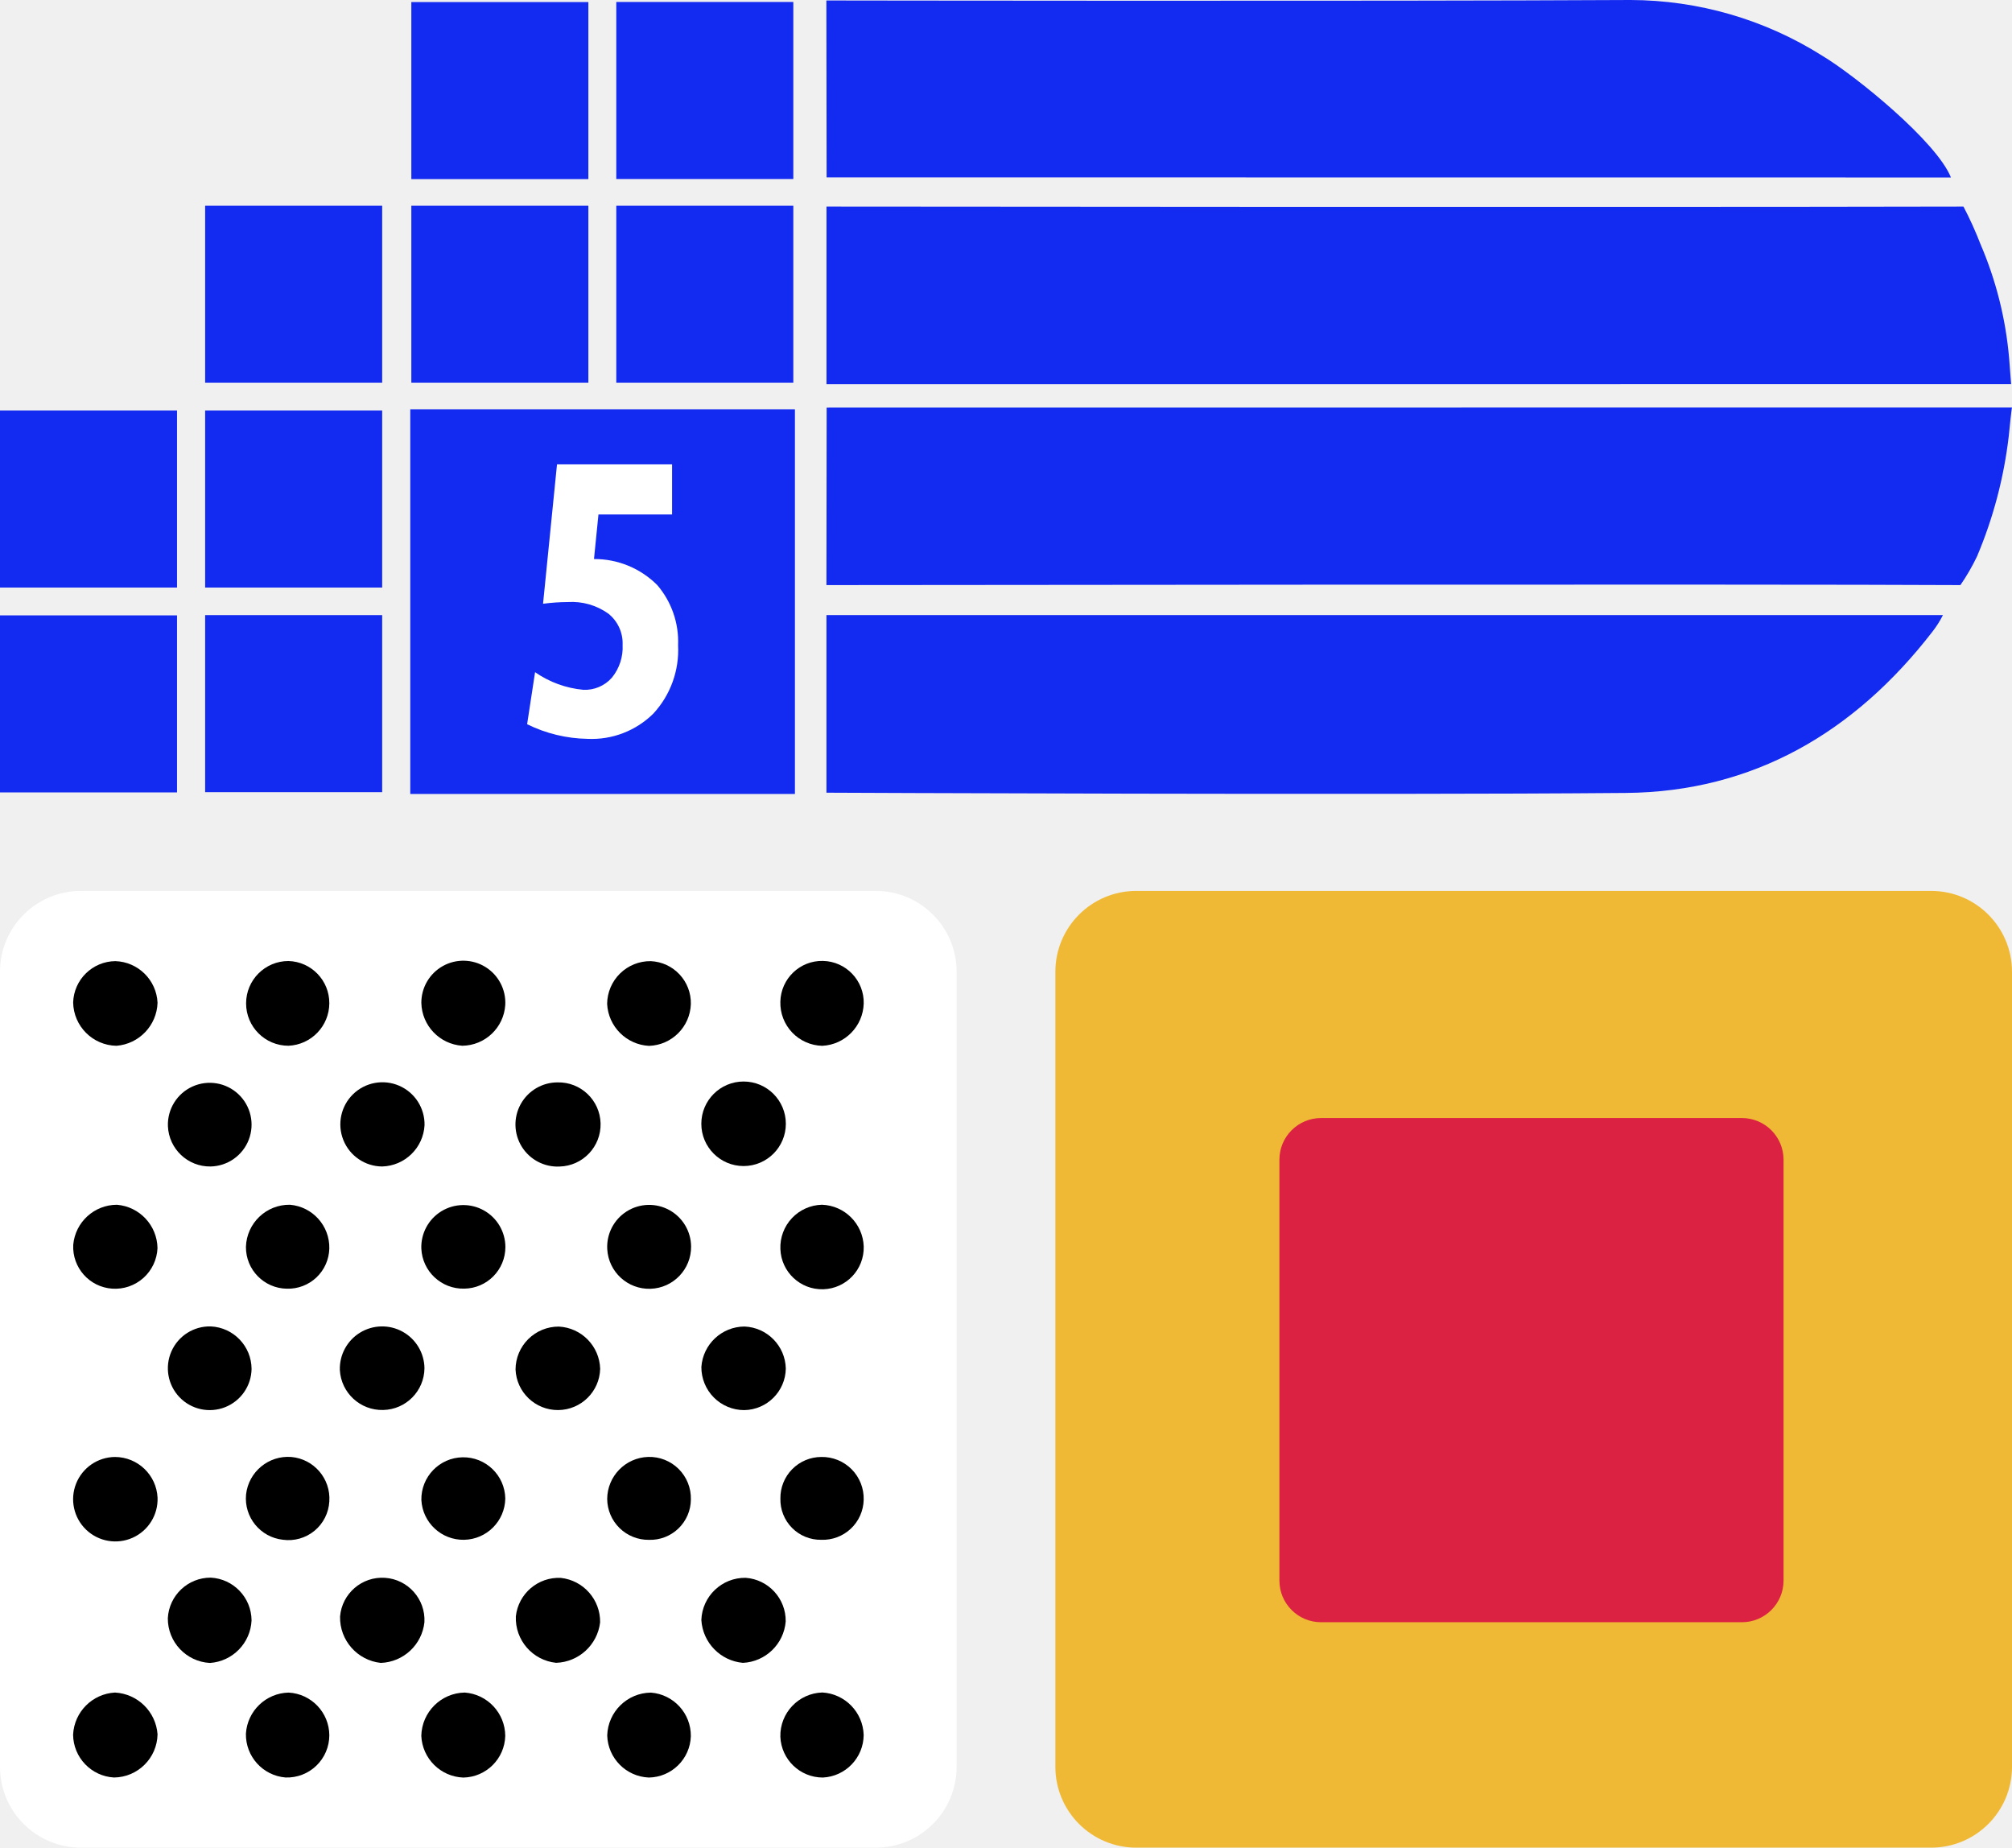
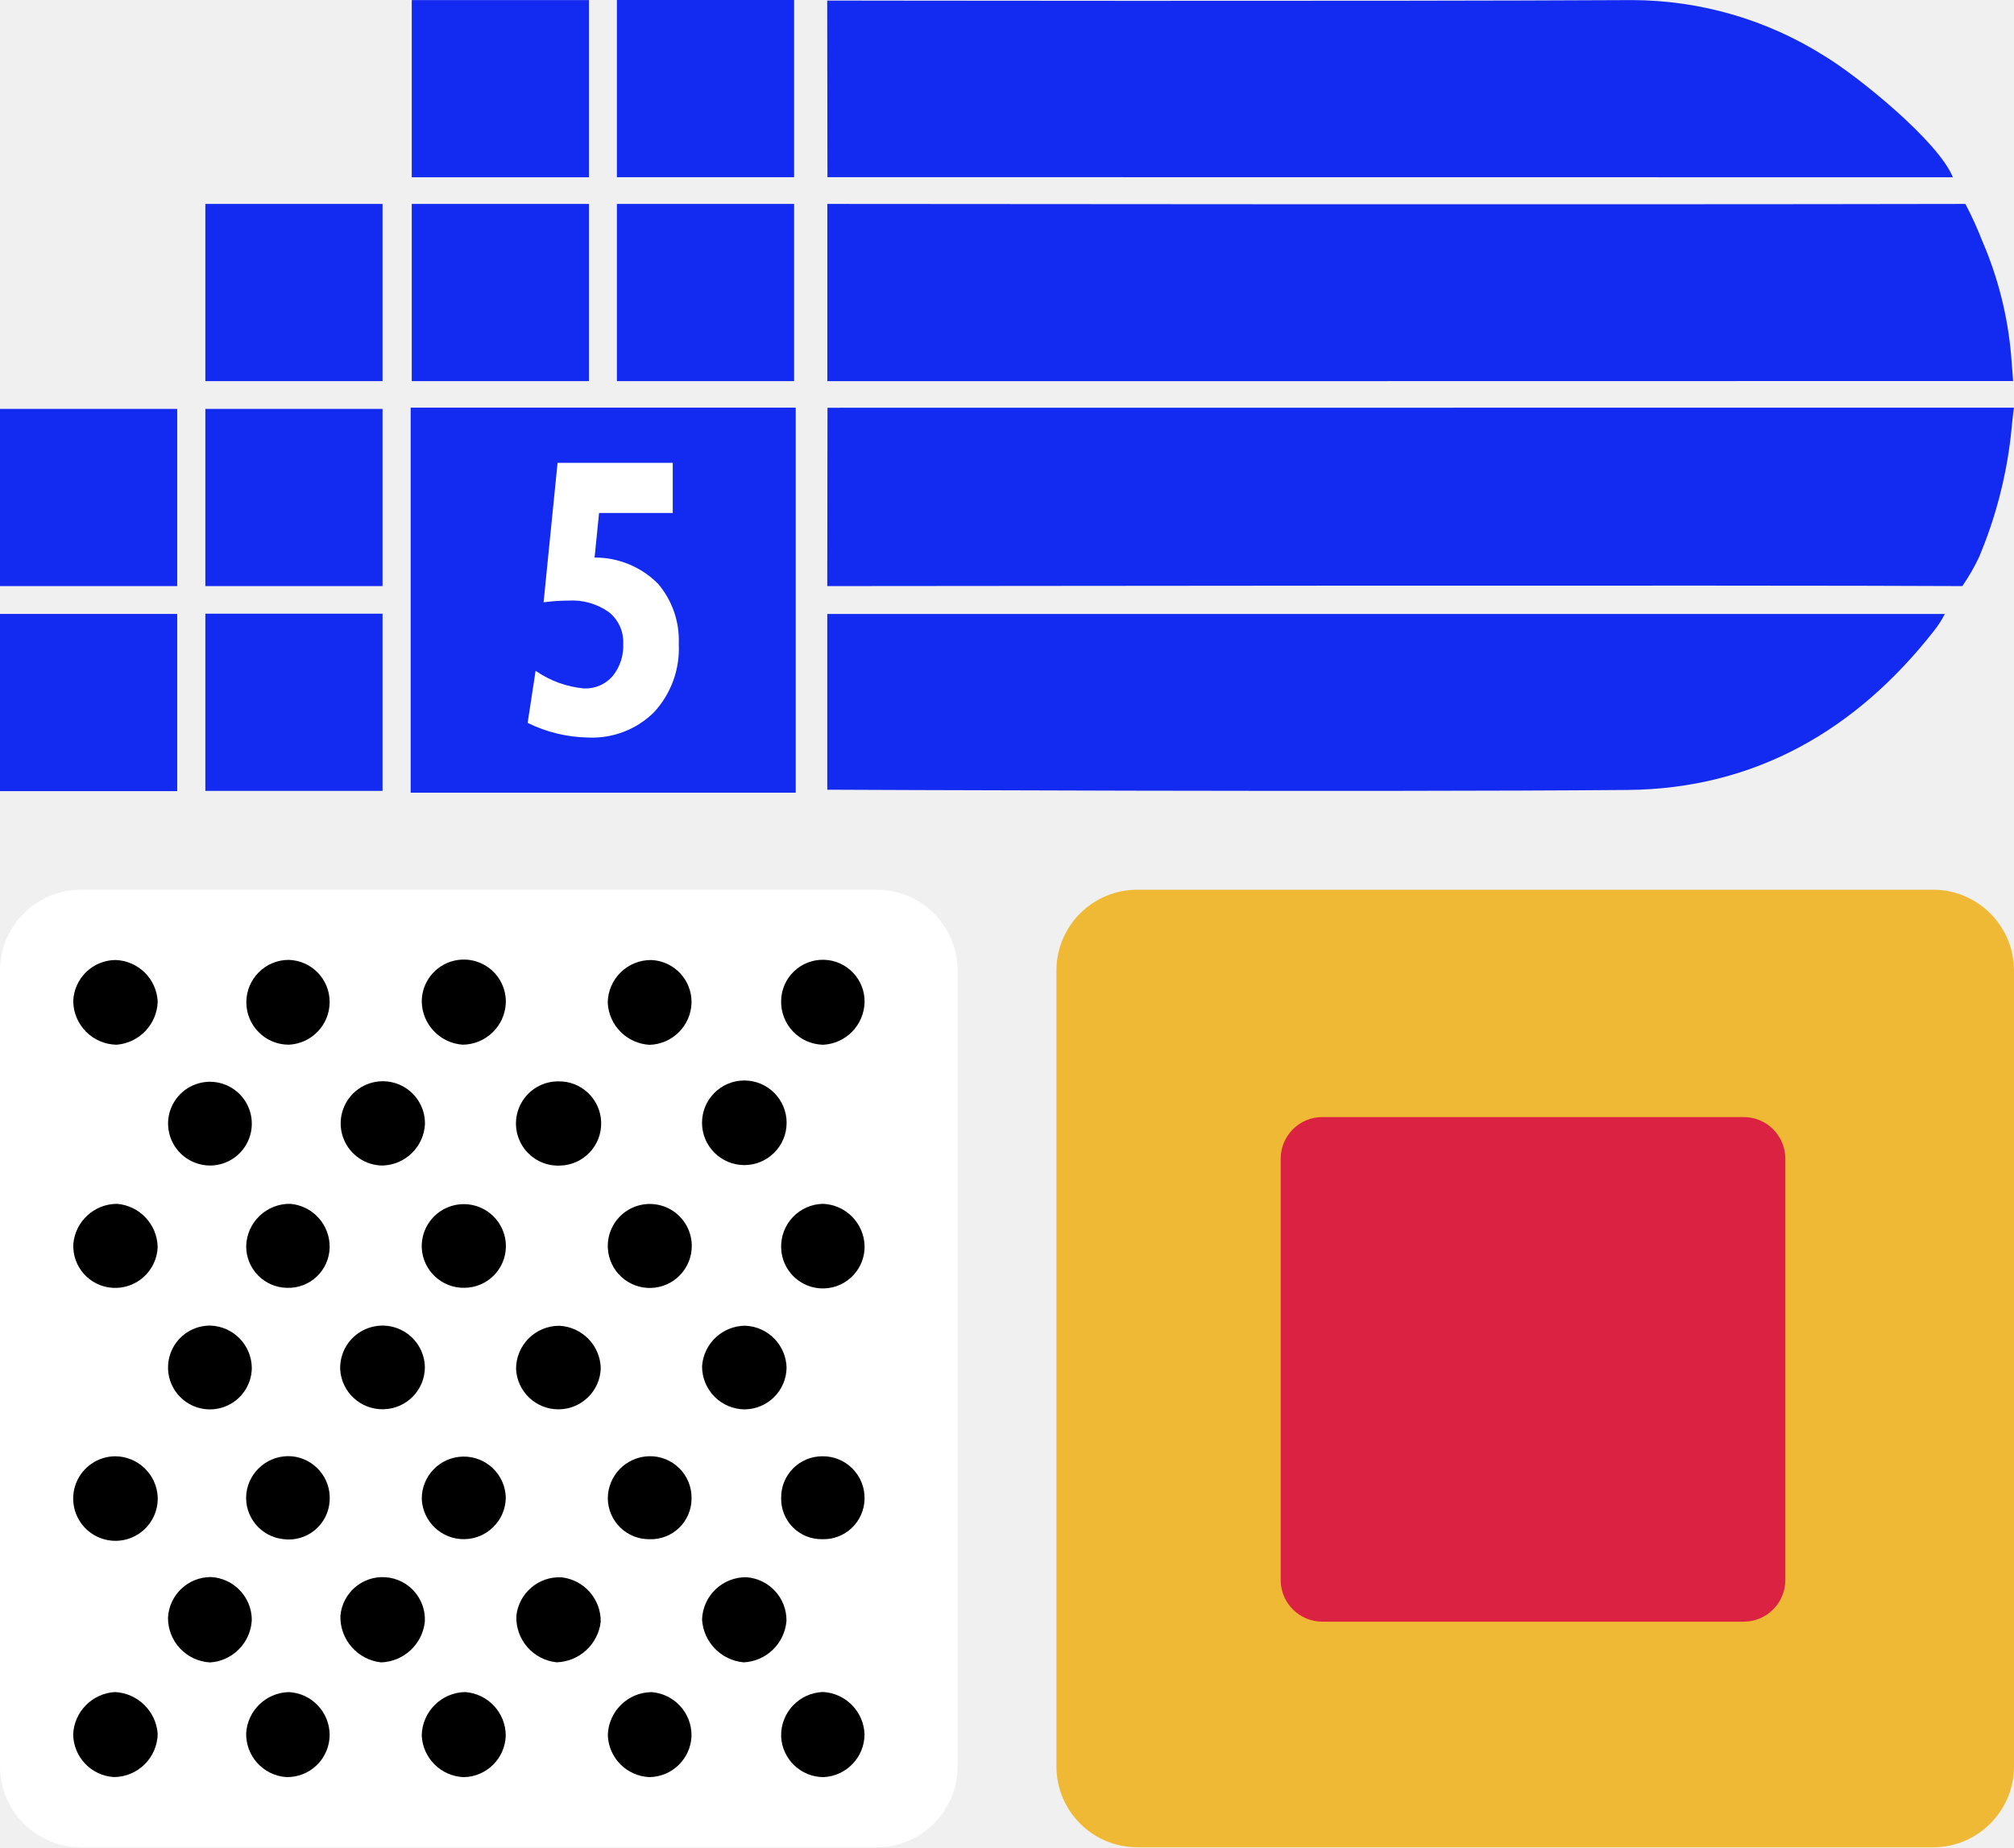
- <svg xmlns="http://www.w3.org/2000/svg" viewBox="0 0 158.347 145.398">
+ <svg xmlns="http://www.w3.org/2000/svg" viewBox="0 0 158.347 145.244">
  <g id="Layer_2" data-name="Layer 2">
    <g id="Arcadian_Valley" data-name="Arcadian Valley">
      <g>
        <g>
-           <rect y="70.11" width="75.288" height="75.288" rx="6.362" style="fill: #fff" />
+           <rect y="69.955" width="75.288" height="75.288" rx="6.362" style="fill: #fff" />
          <g>
-             <path d="M61.847,88.436a3.326,3.326,0,1,1-6.652-.003,3.326,3.326,0,0,1,6.652.003Z" />
-             <path d="M67.975,78.972a3.433,3.433,0,0,1-3.256,3.327,3.376,3.376,0,0,1-3.304-3.476,3.281,3.281,0,0,1,6.561.15Z" />
-             <path d="M16.585,124.15a3.392,3.392,0,0,1,3.213,3.364,3.518,3.518,0,0,1-3.278,3.35,3.501,3.501,0,0,1-3.312-3.52A3.371,3.371,0,0,1,16.585,124.15Z" />
-             <path d="M39.764,136.605a3.366,3.366,0,0,1-3.298,3.278,3.436,3.436,0,0,1-3.309-3.284,3.482,3.482,0,0,1,3.42-3.406A3.442,3.442,0,0,1,39.764,136.605Z" />
-             <path d="M19.799,107.721a3.294,3.294,0,1,1-3.212-3.341A3.368,3.368,0,0,1,19.799,107.721Z" />
-             <path d="M22.715,133.196a3.382,3.382,0,0,1,3.203,3.365,3.329,3.329,0,0,1-3.445,3.316,3.394,3.394,0,0,1-3.119-3.45A3.447,3.447,0,0,1,22.715,133.196Z" />
-             <path d="M30.074,91.795a3.314,3.314,0,1,1,3.338-3.247A3.438,3.438,0,0,1,30.074,91.795Z" />
-             <path d="M9.203,94.807a3.478,3.478,0,0,1,3.192,3.411,3.338,3.338,0,0,1-3.567,3.191,3.292,3.292,0,0,1-3.064-3.455A3.457,3.457,0,0,1,9.203,94.807Z" />
-             <path d="M22.701,75.626a3.31,3.31,0,0,1,3.217,3.325,3.362,3.362,0,0,1-3.215,3.343,3.334,3.334,0,1,1-.002-6.668Z" />
-             <path d="M58.471,130.856a3.602,3.602,0,0,1-3.274-3.372,3.442,3.442,0,0,1,3.492-3.32,3.397,3.397,0,0,1,3.147,3.429A3.549,3.549,0,0,1,58.471,130.856Z" />
-             <path d="M43.869,85.177a3.312,3.312,0,0,1,.173,6.622,3.313,3.313,0,1,1-.173-6.622Z" />
-             <path d="M47.23,127.67a3.607,3.607,0,0,1-3.463,3.183,3.533,3.533,0,0,1-3.169-3.66,3.4,3.4,0,0,1,3.543-3.023A3.47,3.47,0,0,1,47.23,127.67Z" />
-             <path d="M33.403,127.654a3.583,3.583,0,0,1-3.436,3.206,3.592,3.592,0,0,1-3.204-3.654,3.328,3.328,0,0,1,6.64.448Z" />
-             <path d="M12.4,117.857a3.324,3.324,0,1,1-3.351-3.203A3.367,3.367,0,0,1,12.4,117.857Z" />
-             <path d="M36.382,82.294a3.46,3.46,0,0,1-3.222-3.37,3.305,3.305,0,1,1,6.605.163A3.43,3.43,0,0,1,36.382,82.294Z" />
-             <path d="M64.758,139.881a3.345,3.345,0,0,1-3.343-3.21,3.408,3.408,0,0,1,3.306-3.483,3.453,3.453,0,0,1,3.251,3.342A3.377,3.377,0,0,1,64.758,139.881Z" />
-             <path d="M47.234,107.717a3.332,3.332,0,0,1-6.66.053A3.389,3.389,0,0,1,43.98,104.394,3.429,3.429,0,0,1,47.234,107.717Z" />
-             <path d="M54.37,136.63a3.358,3.358,0,0,1-3.306,3.251,3.417,3.417,0,0,1-3.275-3.307,3.476,3.476,0,0,1,3.44-3.376A3.404,3.404,0,0,1,54.37,136.63Z" />
-             <path d="M9.049,133.193a3.551,3.551,0,0,1,3.35,3.285,3.464,3.464,0,0,1-3.424,3.4,3.41,3.41,0,0,1-3.222-3.368A3.488,3.488,0,0,1,9.049,133.193Z" />
-             <path d="M54.371,79.018A3.405,3.405,0,0,1,51.078,82.303a3.484,3.484,0,0,1-3.296-3.306,3.393,3.393,0,0,1,3.431-3.361A3.305,3.305,0,0,1,54.371,79.018Z" />
-             <path d="M12.399,78.914a3.512,3.512,0,0,1-3.233,3.383,3.471,3.471,0,0,1-3.409-3.409A3.358,3.358,0,0,1,9.078,75.635,3.436,3.436,0,0,1,12.399,78.914Z" />
-             <path d="M58.591,104.389a3.39,3.39,0,0,1,3.253,3.309,3.325,3.325,0,0,1-3.274,3.269,3.371,3.371,0,0,1-3.371-3.399A3.42,3.42,0,0,1,58.591,104.389Z" />
-             <path d="M30.155,110.957a3.329,3.329,0,0,1-3.409-3.141,3.331,3.331,0,1,1,6.66-.153A3.318,3.318,0,0,1,30.155,110.957Z" />
-             <path d="M39.767,117.923a3.305,3.305,0,0,1-6.605.118,3.303,3.303,0,1,1,6.605-.118Z" />
-             <path d="M16.576,91.795a3.311,3.311,0,0,1-3.361-3.177A3.293,3.293,0,1,1,16.576,91.795Z" />
-             <path d="M67.976,98.09A3.281,3.281,0,0,1,61.417,98.287a3.355,3.355,0,0,1,3.275-3.482A3.407,3.407,0,0,1,67.976,98.09Z" />
-             <path d="M22.925,114.655a3.289,3.289,0,0,1,2.993,3.499,3.22,3.22,0,0,1-3.656,3.014,3.268,3.268,0,0,1-2.896-3.569A3.326,3.326,0,0,1,22.925,114.655Z" />
-             <path d="M51.066,121.176a3.244,3.244,0,0,1-3.279-3.215,3.329,3.329,0,0,1,3.22-3.31,3.264,3.264,0,0,1,3.366,3.349A3.2,3.2,0,0,1,51.066,121.176Z" />
-             <path d="M64.633,121.173a3.166,3.166,0,0,1-3.215-3.248,3.227,3.227,0,0,1,3.217-3.271,3.276,3.276,0,0,1,3.338,3.379A3.223,3.223,0,0,1,64.633,121.173Z" />
-             <path d="M54.39,98.084a3.302,3.302,0,0,1-6.599.213,3.302,3.302,0,1,1,6.599-.213Z" />
-             <path d="M36.528,101.408a3.299,3.299,0,0,1-3.369-3.154,3.309,3.309,0,1,1,6.616-.128A3.276,3.276,0,0,1,36.528,101.408Z" />
-             <path d="M22.578,101.412a3.264,3.264,0,0,1-3.222-3.289,3.416,3.416,0,0,1,3.463-3.317,3.382,3.382,0,0,1,3.099,3.448A3.244,3.244,0,0,1,22.578,101.412Z" />
+             <path d="M61.847,88.281a3.326,3.326,0,1,1-6.652-.003,3.326,3.326,0,0,1,6.652.003Z" />
+             <path d="M67.975,78.817a3.433,3.433,0,0,1-3.256,3.327,3.376,3.376,0,0,1-3.304-3.476,3.281,3.281,0,0,1,6.561.15Z" />
+             <path d="M16.585,123.995a3.392,3.392,0,0,1,3.213,3.364,3.518,3.518,0,0,1-3.278,3.35,3.501,3.501,0,0,1-3.312-3.52A3.371,3.371,0,0,1,16.585,123.995Z" />
+             <path d="M39.764,136.45a3.366,3.366,0,0,1-3.298,3.278,3.436,3.436,0,0,1-3.309-3.284,3.482,3.482,0,0,1,3.42-3.406A3.442,3.442,0,0,1,39.764,136.45Z" />
+             <path d="M19.799,107.567a3.294,3.294,0,1,1-3.212-3.341A3.368,3.368,0,0,1,19.799,107.567Z" />
+             <path d="M22.715,133.041a3.382,3.382,0,0,1,3.203,3.365,3.329,3.329,0,0,1-3.445,3.316,3.394,3.394,0,0,1-3.119-3.45A3.447,3.447,0,0,1,22.715,133.041Z" />
+             <path d="M30.074,91.64a3.314,3.314,0,1,1,3.338-3.247A3.438,3.438,0,0,1,30.074,91.64Z" />
+             <path d="M9.203,94.652A3.478,3.478,0,0,1,12.396,98.063a3.338,3.338,0,0,1-3.567,3.191,3.292,3.292,0,0,1-3.064-3.455A3.457,3.457,0,0,1,9.203,94.652Z" />
+             <path d="M22.701,75.471a3.31,3.31,0,0,1,3.217,3.325,3.362,3.362,0,0,1-3.215,3.343,3.334,3.334,0,1,1-.002-6.668Z" />
+             <path d="M58.471,130.702a3.602,3.602,0,0,1-3.274-3.372,3.442,3.442,0,0,1,3.492-3.32,3.397,3.397,0,0,1,3.147,3.429A3.549,3.549,0,0,1,58.471,130.702Z" />
+             <path d="M43.869,85.022a3.312,3.312,0,0,1,.173,6.622,3.313,3.313,0,1,1-.173-6.622Z" />
+             <path d="M47.23,127.516a3.607,3.607,0,0,1-3.463,3.183,3.533,3.533,0,0,1-3.169-3.66,3.4,3.4,0,0,1,3.543-3.023A3.47,3.47,0,0,1,47.23,127.516Z" />
+             <path d="M33.403,127.499a3.583,3.583,0,0,1-3.436,3.206,3.592,3.592,0,0,1-3.204-3.654,3.328,3.328,0,0,1,6.64.448Z" />
+             <path d="M12.4,117.703a3.324,3.324,0,1,1-3.351-3.203A3.367,3.367,0,0,1,12.4,117.703Z" />
+             <path d="M36.382,82.139a3.46,3.46,0,0,1-3.222-3.37,3.305,3.305,0,1,1,6.605.163A3.43,3.43,0,0,1,36.382,82.139Z" />
+             <path d="M64.758,139.726a3.345,3.345,0,0,1-3.343-3.21,3.408,3.408,0,0,1,3.306-3.483,3.453,3.453,0,0,1,3.251,3.342A3.377,3.377,0,0,1,64.758,139.726Z" />
+             <path d="M47.234,107.563a3.332,3.332,0,0,1-6.66.053A3.389,3.389,0,0,1,43.98,104.239,3.429,3.429,0,0,1,47.234,107.563Z" />
+             <path d="M54.37,136.475a3.358,3.358,0,0,1-3.306,3.251,3.417,3.417,0,0,1-3.275-3.307,3.476,3.476,0,0,1,3.44-3.376A3.404,3.404,0,0,1,54.37,136.475Z" />
+             <path d="M9.049,133.038a3.551,3.551,0,0,1,3.35,3.285,3.464,3.464,0,0,1-3.424,3.4,3.41,3.41,0,0,1-3.222-3.368A3.488,3.488,0,0,1,9.049,133.038Z" />
+             <path d="M54.371,78.863A3.405,3.405,0,0,1,51.078,82.149a3.484,3.484,0,0,1-3.296-3.306,3.393,3.393,0,0,1,3.431-3.361A3.305,3.305,0,0,1,54.371,78.863Z" />
+             <path d="M12.399,78.759A3.512,3.512,0,0,1,9.166,82.142,3.471,3.471,0,0,1,5.757,78.733,3.358,3.358,0,0,1,9.078,75.48,3.436,3.436,0,0,1,12.399,78.759Z" />
+             <path d="M58.591,104.234a3.39,3.39,0,0,1,3.253,3.309,3.325,3.325,0,0,1-3.274,3.269,3.371,3.371,0,0,1-3.371-3.399A3.42,3.42,0,0,1,58.591,104.234Z" />
+             <path d="M30.155,110.802a3.329,3.329,0,0,1-3.409-3.141,3.331,3.331,0,1,1,6.66-.153A3.318,3.318,0,0,1,30.155,110.802Z" />
+             <path d="M39.767,117.768a3.305,3.305,0,0,1-6.605.118A3.303,3.303,0,1,1,39.767,117.768Z" />
+             <path d="M16.576,91.64a3.311,3.311,0,0,1-3.361-3.177A3.293,3.293,0,1,1,16.576,91.64Z" />
+             <path d="M67.976,97.936a3.281,3.281,0,0,1-6.559.197,3.355,3.355,0,0,1,3.275-3.482A3.407,3.407,0,0,1,67.976,97.936Z" />
+             <path d="M22.925,114.5a3.289,3.289,0,0,1,2.993,3.499,3.22,3.22,0,0,1-3.656,3.014,3.268,3.268,0,0,1-2.896-3.569A3.326,3.326,0,0,1,22.925,114.5Z" />
+             <path d="M51.066,121.021a3.244,3.244,0,0,1-3.279-3.215,3.329,3.329,0,0,1,3.22-3.31,3.264,3.264,0,0,1,3.366,3.349A3.2,3.2,0,0,1,51.066,121.021Z" />
+             <path d="M64.633,121.019a3.166,3.166,0,0,1-3.215-3.248,3.227,3.227,0,0,1,3.217-3.271,3.276,3.276,0,0,1,3.338,3.379A3.223,3.223,0,0,1,64.633,121.019Z" />
+             <path d="M54.39,97.929a3.302,3.302,0,0,1-6.599.213,3.302,3.302,0,1,1,6.599-.213Z" />
+             <path d="M36.528,101.253A3.299,3.299,0,0,1,33.159,98.099a3.309,3.309,0,1,1,6.616-.128A3.276,3.276,0,0,1,36.528,101.253Z" />
+             <path d="M22.578,101.257a3.264,3.264,0,0,1-3.222-3.289,3.416,3.416,0,0,1,3.463-3.317,3.382,3.382,0,0,1,3.099,3.448A3.244,3.244,0,0,1,22.578,101.257Z" />
          </g>
        </g>
-         <rect x="83.059" y="70.11" width="75.288" height="75.288" rx="6.362" style="fill: #f0b935" />
-         <rect x="100.691" y="87.982" width="39.677" height="39.677" rx="3.279" style="fill: #db2242" />
+         <rect x="83.059" y="69.955" width="75.288" height="75.288" rx="6.362" style="fill: #f0b935" />
+         <rect x="100.691" y="87.828" width="39.677" height="39.677" rx="3.279" style="fill: #db2242" />
        <g>
          <g>
-             <rect x="48.503" y="0.155" width="13.932" height="13.932" style="fill: #132af0" />
-             <rect x="48.503" y="16.189" width="13.932" height="13.932" style="fill: #132af0" />
-             <rect x="32.373" y="16.189" width="13.932" height="13.932" style="fill: #132af0" />
-             <rect x="32.373" y="0.162" width="13.932" height="13.932" style="fill: #132af0" />
-             <rect x="16.145" y="16.189" width="13.932" height="13.932" style="fill: #132af0" />
-             <rect x="16.145" y="32.305" width="13.932" height="13.932" style="fill: #132af0" />
-             <rect x="16.145" y="48.406" width="13.932" height="13.932" style="fill: #132af0" />
-             <rect y="32.305" width="13.932" height="13.932" style="fill: #132af0" />
-             <rect y="48.426" width="13.932" height="13.932" style="fill: #132af0" />
-             <rect x="32.289" y="32.207" width="30.273" height="30.273" style="fill: #132af0" />
+             <rect x="48.503" width="13.932" height="13.932" style="fill: #132af0" />
+             <rect x="48.503" y="16.034" width="13.932" height="13.932" style="fill: #132af0" />
+             <rect x="32.373" y="16.034" width="13.932" height="13.932" style="fill: #132af0" />
+             <rect x="32.373" y="0.007" width="13.932" height="13.932" style="fill: #132af0" />
+             <rect x="16.145" y="16.034" width="13.932" height="13.932" style="fill: #132af0" />
+             <rect x="16.145" y="32.15" width="13.932" height="13.932" style="fill: #132af0" />
+             <rect x="16.145" y="48.251" width="13.932" height="13.932" style="fill: #132af0" />
+             <rect y="32.15" width="13.932" height="13.932" style="fill: #132af0" />
+             <rect y="48.271" width="13.932" height="13.932" style="fill: #132af0" />
+             <rect x="32.289" y="32.052" width="30.273" height="30.273" style="fill: #132af0" />
          </g>
-           <path d="M158.347,32.069s-.032-.001-.256,2.26a34.552,34.552,0,0,1-2.498,9.459,16.629,16.629,0,0,1-1.306,2.255c-14.408-.088-89.245 0-89.245 0l.017-13.966Z" style="fill: #132af0" />
-           <path d="M65.046,30.226V16.254s61.307.062,89.48,0a28.752,28.752,0,0,1,1.343,2.964,29.049,29.049,0,0,1,2.248,8.928c.161,2.044.161,2.073.161,2.073C149.76,30.228,65.046,30.226,65.046,30.226Z" style="fill: #132af0" />
-           <path d="M65.056,13.959,65.037.038S108.238.109,128.323 0a28.4,28.4,0,0,1,15.079,4.378c2.647,1.59,9.012,6.766,10.139,9.589Z" style="fill: #132af0" />
-           <path d="M152.912,48.403a7.923,7.923,0,0,1-.848,1.332c-6.098,7.883-14.069,12.575-24.093,12.664-20.154.178-62.928-.019-62.928-.019V48.403Z" style="fill: #132af0" />
-           <path d="M46.748,43.992a6.985,6.985,0,0,1,4.986,2.057,6.853,6.853,0,0,1,1.633,4.731,7.377,7.377,0,0,1-1.938,5.366,6.897,6.897,0,0,1-5.188,1.997,11.172,11.172,0,0,1-4.756-1.151l.626-4.096a7.916,7.916,0,0,0,3.809,1.388,2.824,2.824,0,0,0,2.243-.963A3.77,3.77,0,0,0,49,50.754a2.992,2.992,0,0,0-1.134-2.474,4.959,4.959,0,0,0-3.165-.904,15.424,15.424,0,0,0-1.963.136L43.837,36.544h9.056v3.944h-5.794Z" style="fill: #fff" />
+           <path d="M158.347,32.052s-.032-.001-.256,2.269a34.8,34.8,0,0,1-2.498,9.497,16.711,16.711,0,0,1-1.306,2.264c-14.408-.088-89.245 0-89.245 0l.017-14.022Z" style="fill: #132af0" />
+           <path d="M65.046,29.966v-13.932s61.307.061,89.48,0a28.631,28.631,0,0,1,1.343,2.955,28.899,28.899,0,0,1,2.248,8.902c.161,2.039.161,2.067.161,2.067C149.76,29.968,65.046,29.966,65.046,29.966Z" style="fill: #132af0" />
+           <path d="M65.056,13.93,65.037.045S108.238.116,128.323.007A28.454,28.454,0,0,1,143.402,4.374c2.647,1.586,9.012,6.748,10.139,9.565Z" style="fill: #132af0" />
+           <path d="M152.912,48.271a7.823,7.823,0,0,1-.848,1.317c-6.098,7.795-14.069,12.435-24.093,12.522-20.154.176-62.928-.019-62.928-.019V48.271Z" style="fill: #132af0" />
+           <path d="M46.748,43.837a6.985,6.985,0,0,1,4.986,2.057,6.853,6.853,0,0,1,1.633,4.731,7.377,7.377,0,0,1-1.938,5.366,6.897,6.897,0,0,1-5.188,1.997,11.172,11.172,0,0,1-4.756-1.151l.626-4.096a7.916,7.916,0,0,0,3.809,1.388,2.824,2.824,0,0,0,2.243-.963A3.77,3.77,0,0,0,49,50.599a2.992,2.992,0,0,0-1.134-2.474,4.959,4.959,0,0,0-3.165-.904,15.424,15.424,0,0,0-1.963.136l1.1-10.968h9.056v3.944h-5.794Z" style="fill: #fff" />
        </g>
      </g>
    </g>
  </g>
</svg>
